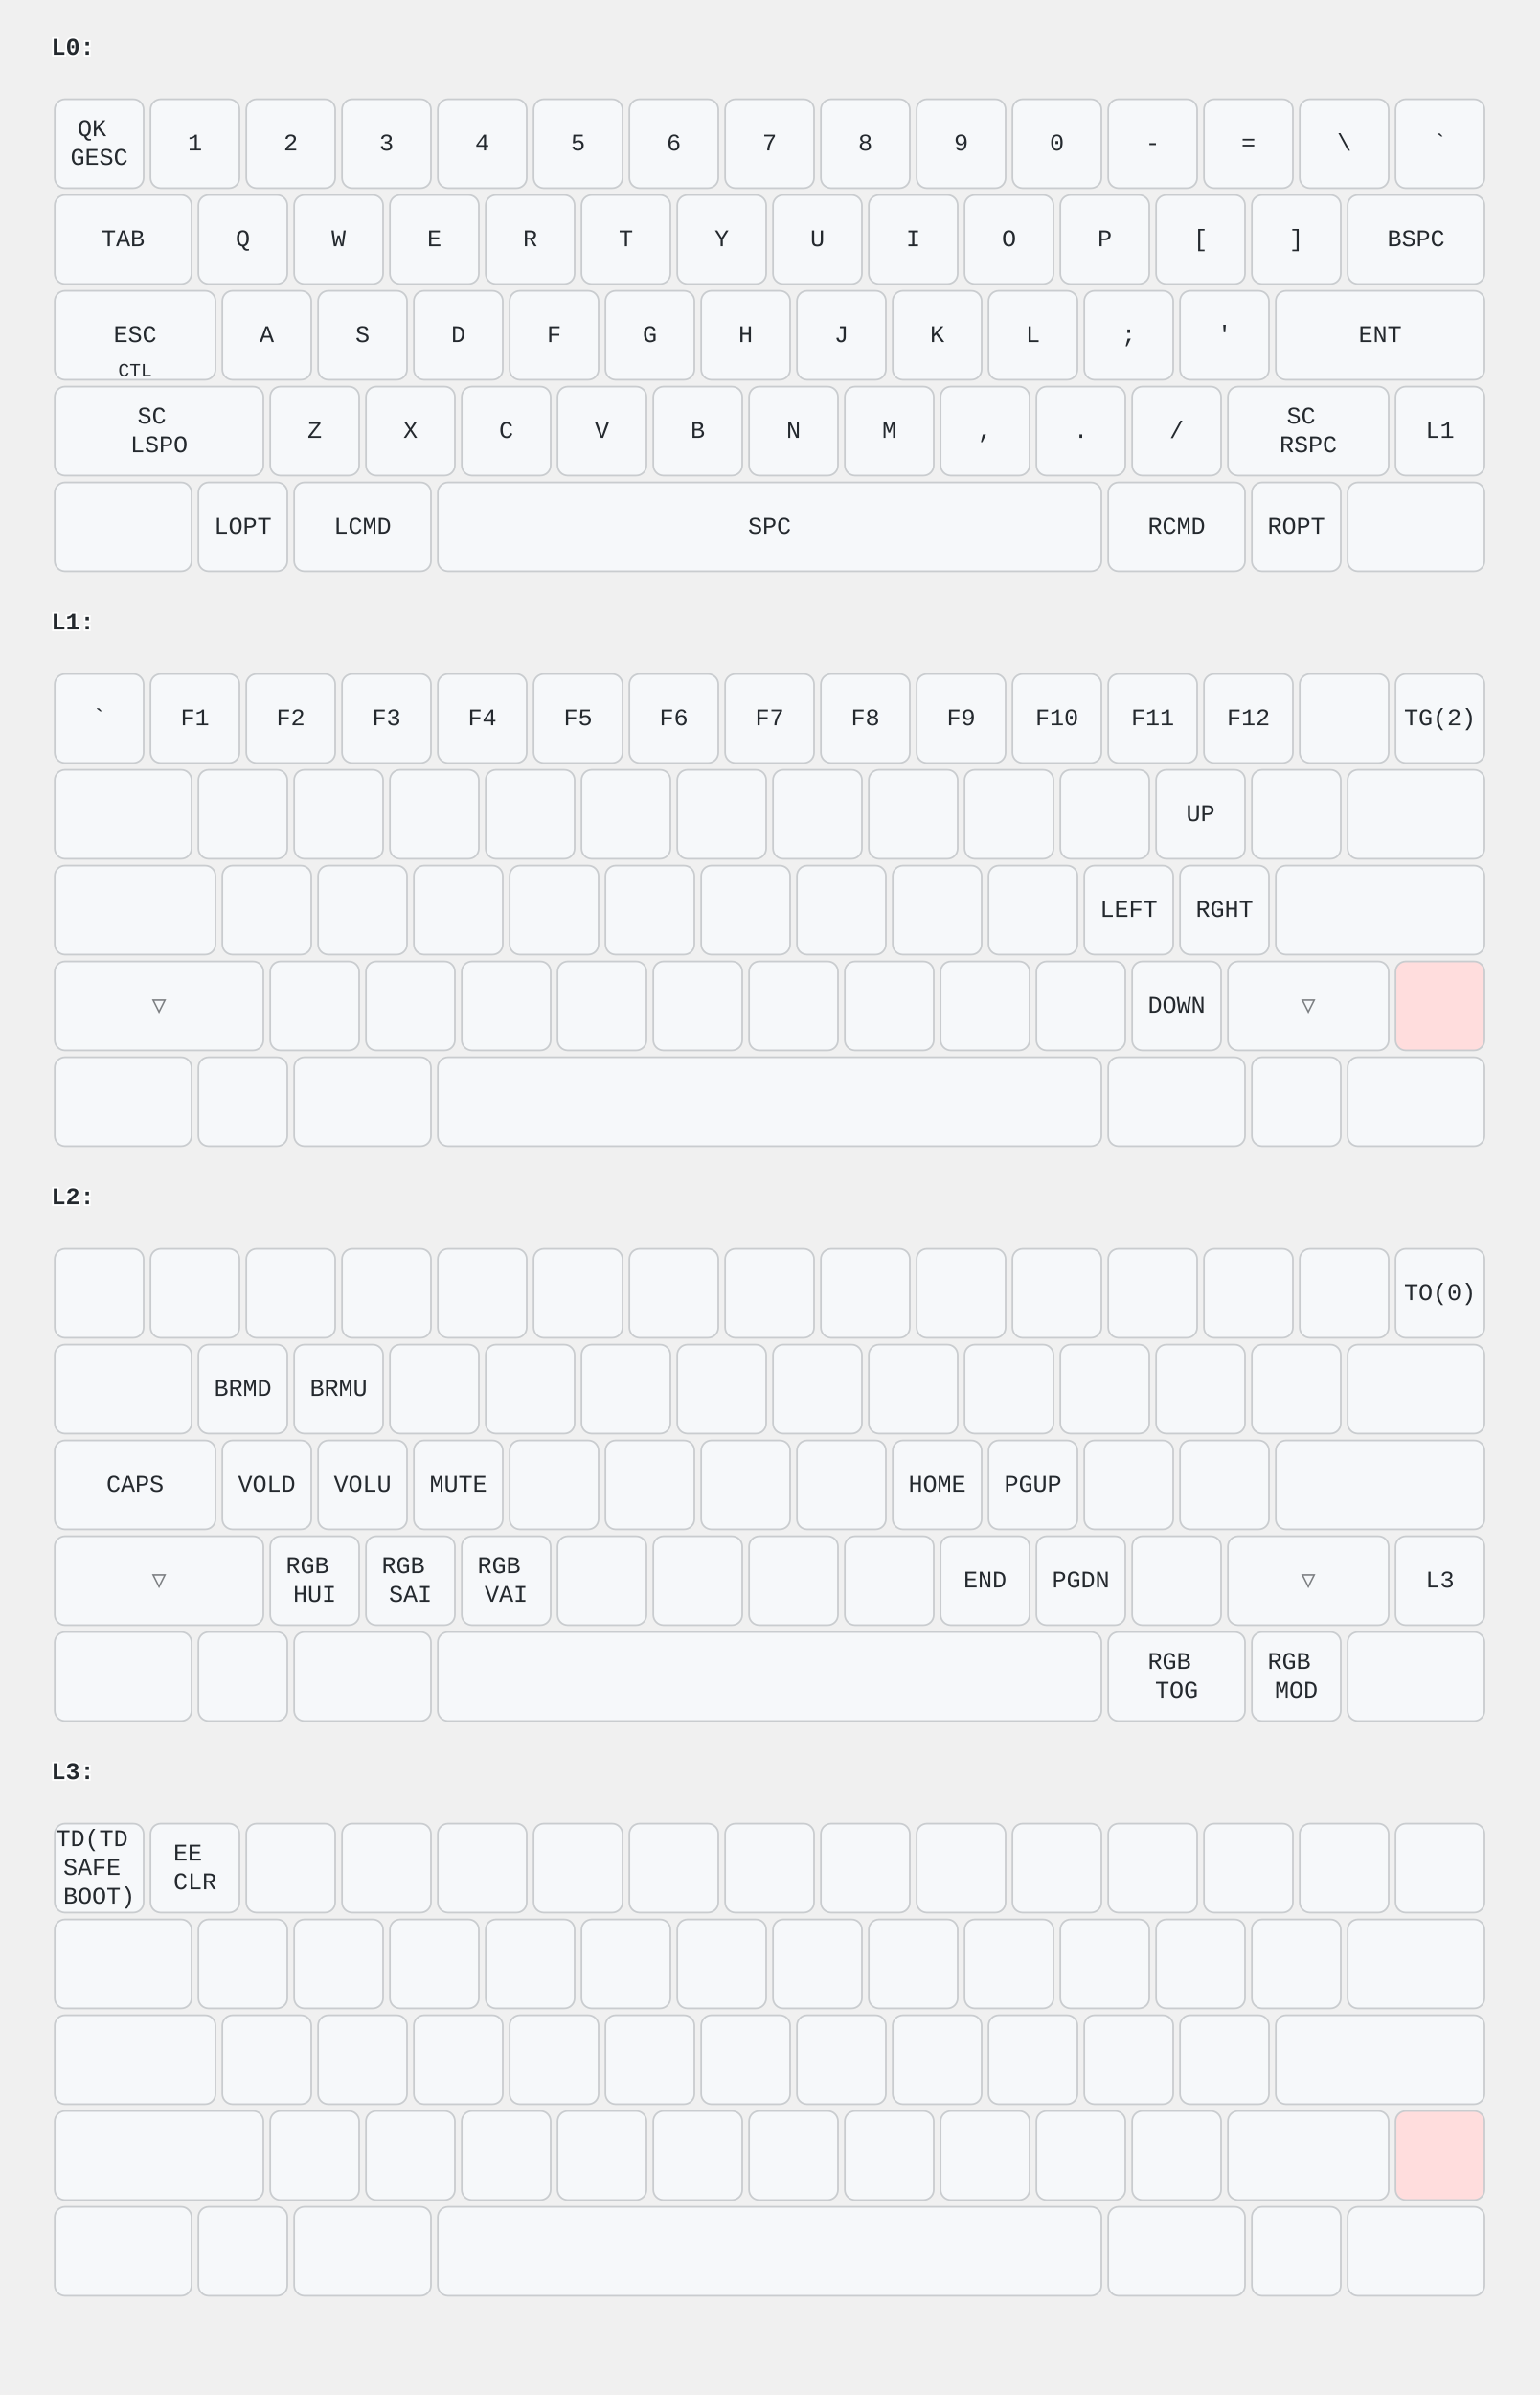
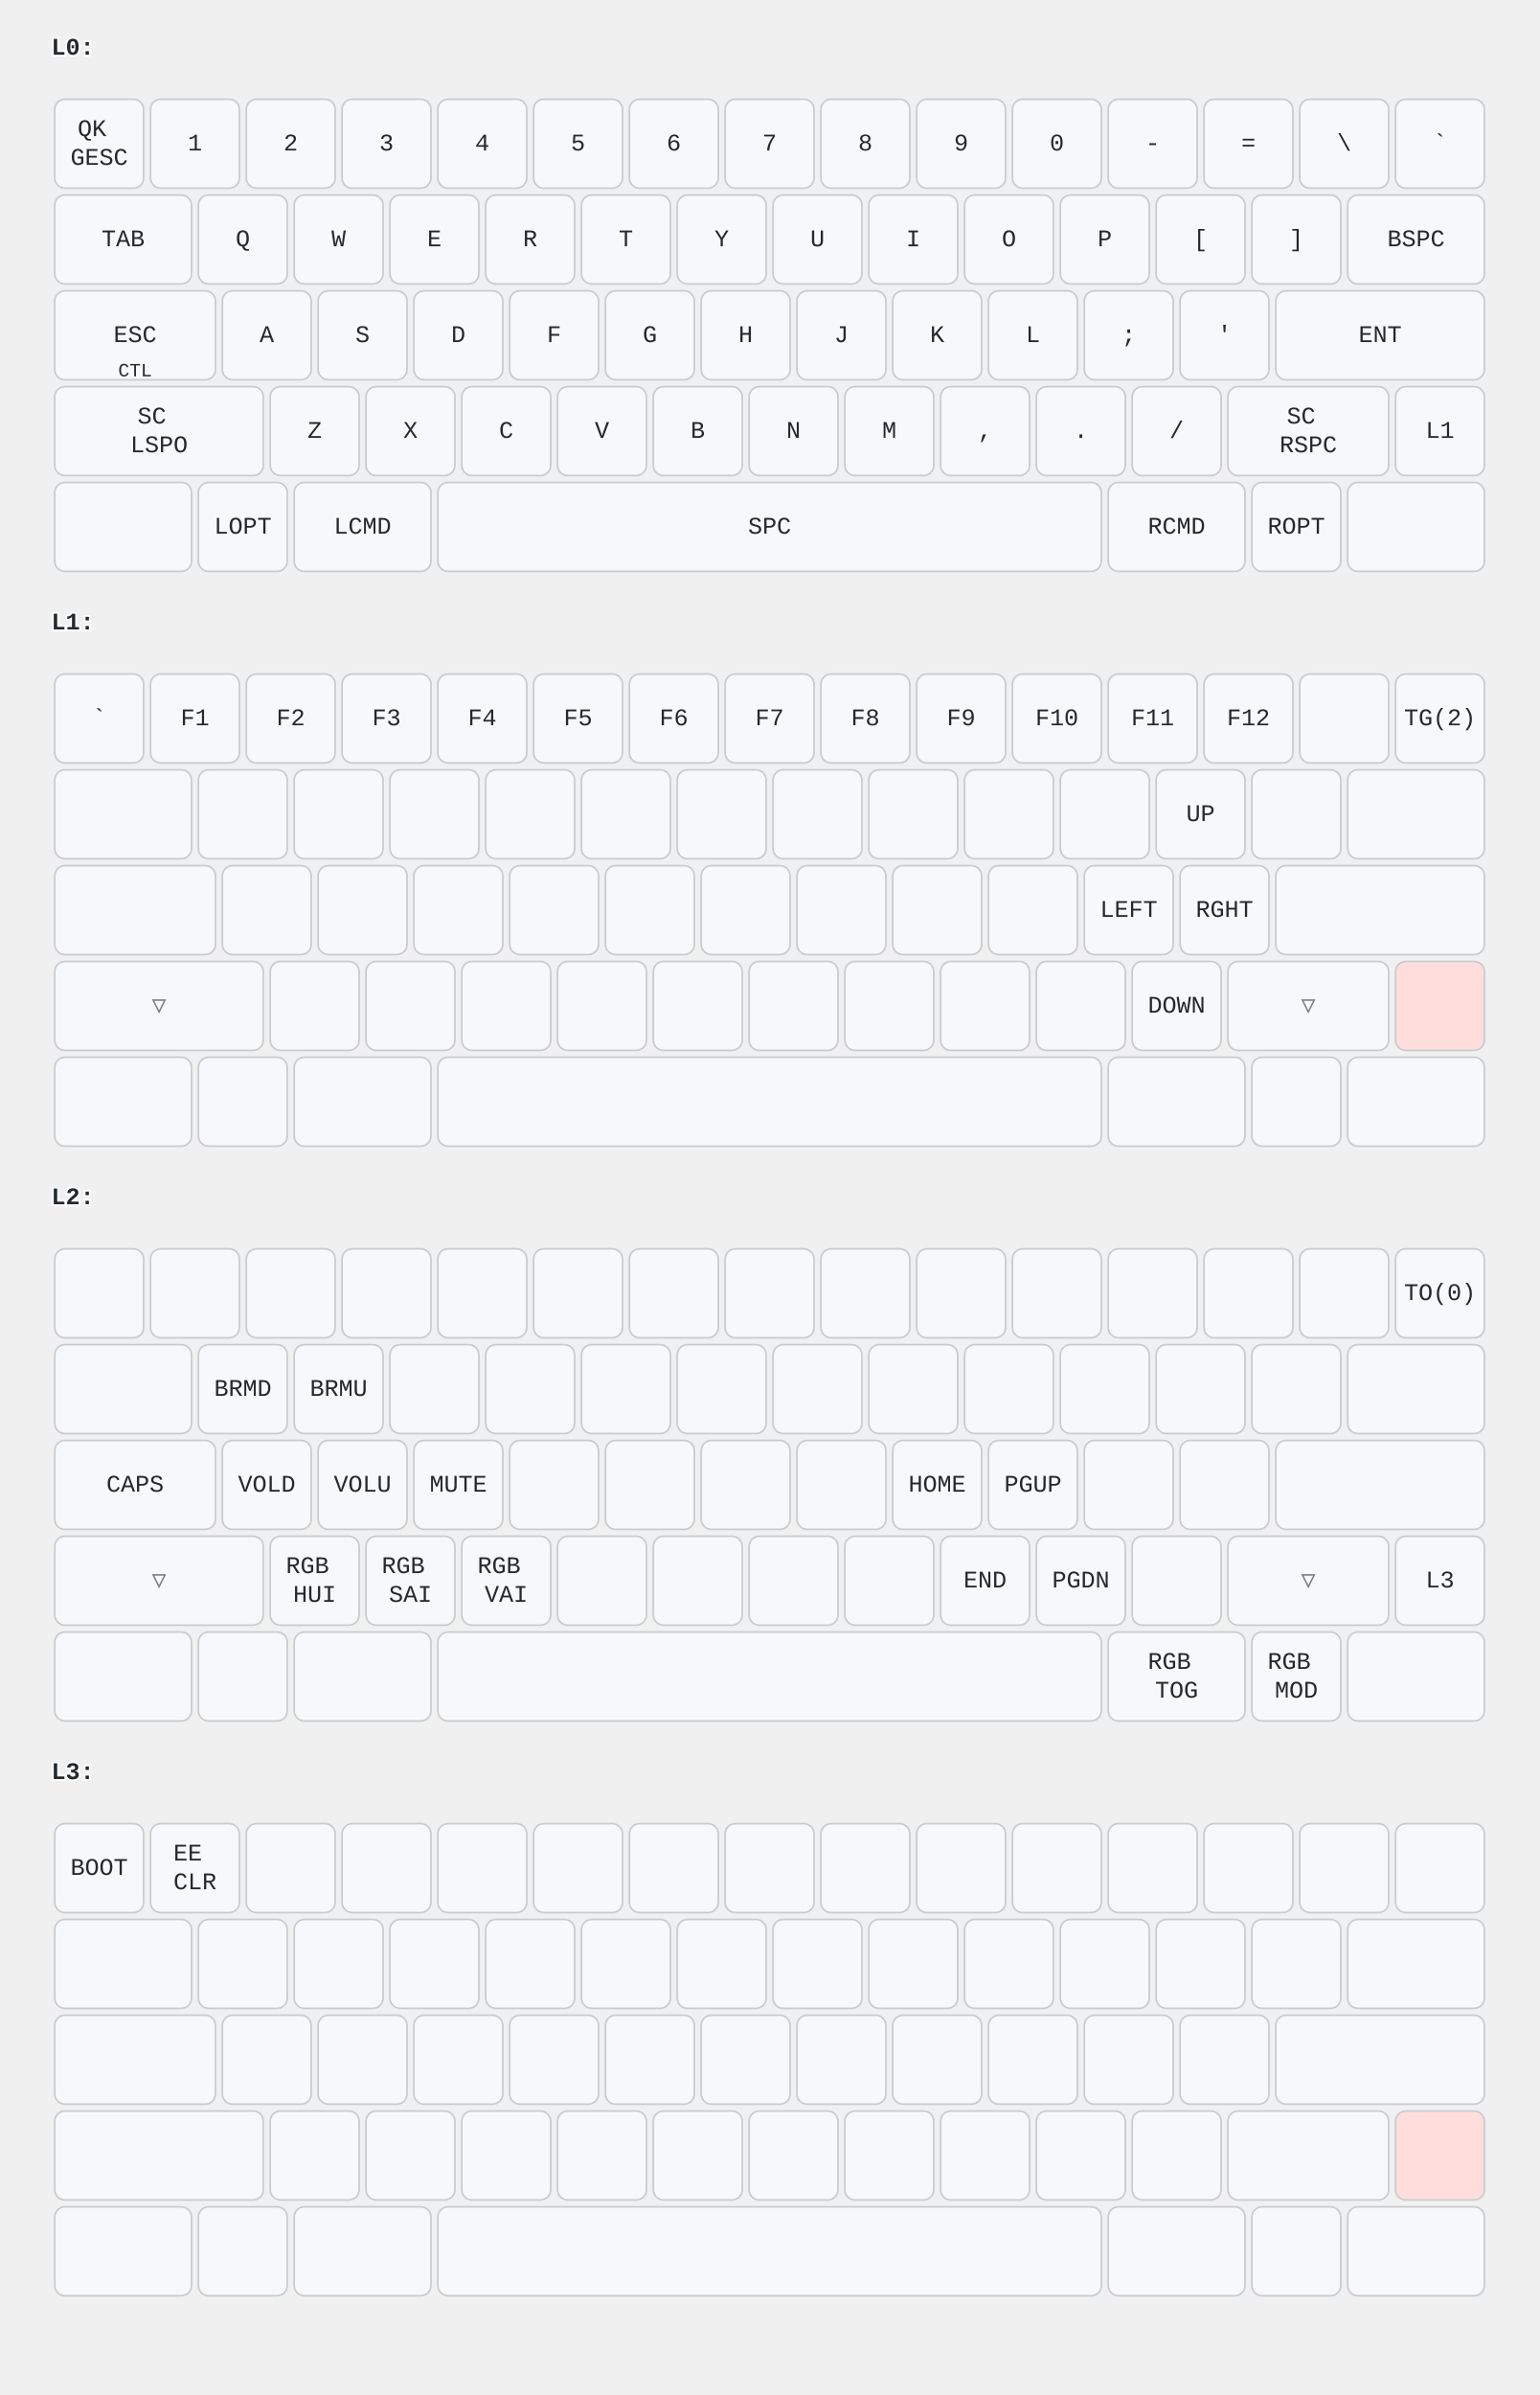
<svg xmlns="http://www.w3.org/2000/svg" width="900.0" height="1400.0" viewBox="0 0 900.0 1400.0" class="keymap">
  <style>/* inherit to force styles through use tags*/
svg path {
    fill: inherit;
}
/* font and background color specifications */
svg.keymap {
    font-family: SFMono-Regular,Consolas,Liberation Mono,Menlo,monospace;
    font-size: 14px;
    font-kerning: normal;
    text-rendering: optimizeLegibility;
    fill: #24292e;
}

/* default key styling */
rect.key {
    fill: #f6f8fa;
    stroke: #c9cccf;
    stroke-width: 1;
}

/* color accent for combo boxes */
rect.combo {
    fill: #cdf;
}

/* color accent for held keys */
rect.held, rect.combo.held {
    fill: #fdd;
}

/* color accent for ghost (optional) keys */
rect.ghost, rect.combo.ghost {
    stroke-dasharray: 4, 4;
    stroke-width: 2;
}

text {
    text-anchor: middle;
    dominant-baseline: middle;
}

/* styling for layer labels */
text.label {
    font-weight: bold;
    text-anchor: start;
    stroke: white;
    stroke-width: 2;
    paint-order: stroke;
}

/* styling for combo tap, and key hold/shifted label text */
text.combo, text.hold, text.shifted {
    font-size: 11px;
}

text.hold {
    text-anchor: middle;
    dominant-baseline: auto;
}

text.shifted {
    text-anchor: middle;
    dominant-baseline: hanging;
}

/* styling for hold/shifted label text in combo box */
text.combo.hold, text.combo.shifted {
    font-size: 8px;
}

/* lighter symbol for transparent keys */
text.trans {
    fill: #7b7e81;
}

/* styling for combo dendrons */
path.combo {
    stroke-width: 1;
    stroke: gray;
    fill: none;
}

/* Start Tabler Icons Cleanup */
/* cannot use height/width with glyphs */
.icon-tabler &gt; path {
    fill: inherit;
    stroke: inherit;
}
/* hide tabler's default box */
.icon-tabler &gt; path[stroke="none"][fill="none"] {
    visibility: collapse;
}
/* End Tabler Icons Cleanup */
</style>
  <g class="layer-L0">
    <text x="30.0" y="28.0" class="label">L0:</text>
    <rect rx="6.0" ry="6.0" x="32.0" y="58.0" width="52.0" height="52.0" class="key" />
    <text x="58.0" y="84.0" class="tap">
      <tspan x="58.0" dy="-0.6em">QK</tspan>
      <tspan x="58.0" dy="1.2em">GESC</tspan>
    </text>
    <rect rx="6.0" ry="6.0" x="88.0" y="58.0" width="52.0" height="52.0" class="key" />
    <text x="114.0" y="84.0" class="tap">1</text>
    <rect rx="6.0" ry="6.0" x="144.0" y="58.0" width="52.0" height="52.0" class="key" />
    <text x="170.0" y="84.0" class="tap">2</text>
    <rect rx="6.0" ry="6.0" x="200.0" y="58.0" width="52.0" height="52.0" class="key" />
    <text x="226.0" y="84.0" class="tap">3</text>
    <rect rx="6.0" ry="6.0" x="256.0" y="58.0" width="52.0" height="52.0" class="key" />
    <text x="282.0" y="84.0" class="tap">4</text>
    <rect rx="6.0" ry="6.0" x="312.0" y="58.0" width="52.0" height="52.0" class="key" />
    <text x="338.0" y="84.0" class="tap">5</text>
    <rect rx="6.0" ry="6.0" x="368.0" y="58.0" width="52.0" height="52.0" class="key" />
    <text x="394.0" y="84.0" class="tap">6</text>
    <rect rx="6.0" ry="6.0" x="424.0" y="58.0" width="52.0" height="52.0" class="key" />
    <text x="450.0" y="84.0" class="tap">7</text>
    <rect rx="6.0" ry="6.0" x="480.0" y="58.0" width="52.0" height="52.0" class="key" />
    <text x="506.0" y="84.0" class="tap">8</text>
    <rect rx="6.0" ry="6.0" x="536.0" y="58.0" width="52.0" height="52.0" class="key" />
    <text x="562.0" y="84.0" class="tap">9</text>
    <rect rx="6.0" ry="6.0" x="592.0" y="58.0" width="52.0" height="52.0" class="key" />
    <text x="618.0" y="84.0" class="tap">0</text>
    <rect rx="6.0" ry="6.0" x="648.0" y="58.0" width="52.0" height="52.0" class="key" />
    <text x="674.0" y="84.0" class="tap">-</text>
    <rect rx="6.0" ry="6.0" x="704.0" y="58.0" width="52.0" height="52.0" class="key" />
    <text x="730.0" y="84.0" class="tap">=</text>
    <rect rx="6.0" ry="6.0" x="760.0" y="58.0" width="52.0" height="52.0" class="key" />
    <text x="786.0" y="84.0" class="tap">\</text>
    <rect rx="6.0" ry="6.0" x="816.0" y="58.0" width="52.0" height="52.0" class="key" />
    <text x="842.0" y="84.0" class="tap">`</text>
    <rect rx="6.0" ry="6.0" x="32.0" y="114.0" width="80.0" height="52.0" class="key" />
    <text x="72.0" y="140.0" class="tap">TAB</text>
    <rect rx="6.0" ry="6.0" x="116.0" y="114.0" width="52.0" height="52.0" class="key" />
    <text x="142.0" y="140.0" class="tap">Q</text>
    <rect rx="6.0" ry="6.0" x="172.0" y="114.0" width="52.0" height="52.0" class="key" />
    <text x="198.0" y="140.0" class="tap">W</text>
    <rect rx="6.0" ry="6.0" x="228.0" y="114.0" width="52.0" height="52.0" class="key" />
    <text x="254.0" y="140.0" class="tap">E</text>
    <rect rx="6.0" ry="6.0" x="284.0" y="114.0" width="52.0" height="52.0" class="key" />
    <text x="310.0" y="140.0" class="tap">R</text>
    <rect rx="6.0" ry="6.0" x="340.0" y="114.0" width="52.0" height="52.0" class="key" />
    <text x="366.0" y="140.0" class="tap">T</text>
    <rect rx="6.0" ry="6.0" x="396.0" y="114.0" width="52.0" height="52.0" class="key" />
    <text x="422.0" y="140.0" class="tap">Y</text>
    <rect rx="6.0" ry="6.0" x="452.0" y="114.0" width="52.0" height="52.0" class="key" />
    <text x="478.0" y="140.0" class="tap">U</text>
    <rect rx="6.0" ry="6.0" x="508.0" y="114.0" width="52.0" height="52.0" class="key" />
    <text x="534.0" y="140.0" class="tap">I</text>
    <rect rx="6.0" ry="6.0" x="564.0" y="114.0" width="52.0" height="52.0" class="key" />
    <text x="590.0" y="140.0" class="tap">O</text>
    <rect rx="6.0" ry="6.0" x="620.0" y="114.0" width="52.0" height="52.0" class="key" />
    <text x="646.0" y="140.0" class="tap">P</text>
    <rect rx="6.0" ry="6.0" x="676.0" y="114.0" width="52.0" height="52.0" class="key" />
    <text x="702.0" y="140.0" class="tap">[</text>
    <rect rx="6.0" ry="6.0" x="732.0" y="114.0" width="52.0" height="52.0" class="key" />
    <text x="758.0" y="140.0" class="tap">]</text>
    <rect rx="6.0" ry="6.0" x="788.0" y="114.0" width="80.0" height="52.0" class="key" />
    <text x="828.0" y="140.0" class="tap">BSPC</text>
    <rect rx="6.0" ry="6.0" x="32.0" y="170.0" width="94.0" height="52.0" class="key" />
    <text x="79.0" y="196.0" class="tap">ESC</text>
    <text x="79.0" y="220.0" class="hold">CTL</text>
    <rect rx="6.0" ry="6.0" x="130.0" y="170.0" width="52.0" height="52.0" class="key" />
    <text x="156.0" y="196.0" class="tap">A</text>
    <rect rx="6.0" ry="6.0" x="186.0" y="170.0" width="52.0" height="52.0" class="key" />
    <text x="212.0" y="196.0" class="tap">S</text>
    <rect rx="6.0" ry="6.0" x="242.0" y="170.0" width="52.0" height="52.0" class="key" />
    <text x="268.0" y="196.0" class="tap">D</text>
    <rect rx="6.0" ry="6.0" x="298.0" y="170.0" width="52.0" height="52.0" class="key" />
    <text x="324.0" y="196.0" class="tap">F</text>
    <rect rx="6.0" ry="6.0" x="354.0" y="170.0" width="52.0" height="52.0" class="key" />
    <text x="380.0" y="196.0" class="tap">G</text>
    <rect rx="6.0" ry="6.0" x="410.0" y="170.0" width="52.0" height="52.0" class="key" />
    <text x="436.0" y="196.0" class="tap">H</text>
    <rect rx="6.0" ry="6.0" x="466.0" y="170.0" width="52.0" height="52.0" class="key" />
    <text x="492.0" y="196.0" class="tap">J</text>
    <rect rx="6.0" ry="6.0" x="522.0" y="170.0" width="52.0" height="52.0" class="key" />
    <text x="548.0" y="196.0" class="tap">K</text>
    <rect rx="6.0" ry="6.0" x="578.0" y="170.0" width="52.0" height="52.0" class="key" />
    <text x="604.0" y="196.0" class="tap">L</text>
    <rect rx="6.0" ry="6.0" x="634.0" y="170.0" width="52.0" height="52.0" class="key" />
    <text x="660.0" y="196.0" class="tap">;</text>
    <rect rx="6.0" ry="6.0" x="690.0" y="170.0" width="52.0" height="52.0" class="key" />
    <text x="716.0" y="196.0" class="tap">'</text>
    <rect rx="6.0" ry="6.0" x="746.0" y="170.0" width="122.0" height="52.0" class="key" />
    <text x="807.0" y="196.0" class="tap">ENT</text>
    <rect rx="6.0" ry="6.0" x="32.0" y="226.0" width="122.0" height="52.0" class="key" />
    <text x="93.0" y="252.0" class="tap">
      <tspan x="93.0" dy="-0.6em">SC</tspan>
      <tspan x="93.0" dy="1.2em">LSPO</tspan>
    </text>
    <rect rx="6.0" ry="6.0" x="158.0" y="226.0" width="52.0" height="52.0" class="key" />
    <text x="184.0" y="252.0" class="tap">Z</text>
    <rect rx="6.0" ry="6.0" x="214.0" y="226.0" width="52.0" height="52.0" class="key" />
    <text x="240.0" y="252.0" class="tap">X</text>
    <rect rx="6.0" ry="6.0" x="270.0" y="226.0" width="52.0" height="52.0" class="key" />
    <text x="296.0" y="252.0" class="tap">C</text>
    <rect rx="6.0" ry="6.0" x="326.0" y="226.0" width="52.0" height="52.0" class="key" />
    <text x="352.0" y="252.0" class="tap">V</text>
    <rect rx="6.0" ry="6.0" x="382.0" y="226.0" width="52.0" height="52.0" class="key" />
    <text x="408.0" y="252.0" class="tap">B</text>
    <rect rx="6.0" ry="6.0" x="438.0" y="226.0" width="52.0" height="52.0" class="key" />
    <text x="464.0" y="252.0" class="tap">N</text>
    <rect rx="6.0" ry="6.0" x="494.0" y="226.0" width="52.0" height="52.0" class="key" />
    <text x="520.0" y="252.0" class="tap">M</text>
    <rect rx="6.0" ry="6.0" x="550.0" y="226.0" width="52.0" height="52.0" class="key" />
    <text x="576.0" y="252.0" class="tap">,</text>
    <rect rx="6.0" ry="6.0" x="606.0" y="226.0" width="52.0" height="52.0" class="key" />
    <text x="632.0" y="252.0" class="tap">.</text>
    <rect rx="6.0" ry="6.0" x="662.0" y="226.0" width="52.0" height="52.0" class="key" />
    <text x="688.0" y="252.0" class="tap">/</text>
    <rect rx="6.0" ry="6.0" x="718.0" y="226.0" width="94.0" height="52.0" class="key" />
    <text x="765.0" y="252.0" class="tap">
      <tspan x="765.0" dy="-0.6em">SC</tspan>
      <tspan x="765.0" dy="1.2em">RSPC</tspan>
    </text>
    <rect rx="6.0" ry="6.0" x="816.0" y="226.0" width="52.0" height="52.0" class="key" />
    <text x="842.0" y="252.0" class="tap">L1</text>
    <rect rx="6.0" ry="6.0" x="32.0" y="282.0" width="80.0" height="52.0" class="key" />
    <rect rx="6.0" ry="6.0" x="116.0" y="282.0" width="52.0" height="52.0" class="key" />
    <text x="142.0" y="308.0" class="tap">LOPT</text>
    <rect rx="6.0" ry="6.0" x="172.0" y="282.0" width="80.0" height="52.0" class="key" />
    <text x="212.0" y="308.0" class="tap">LCMD</text>
    <rect rx="6.0" ry="6.0" x="256.0" y="282.0" width="388.0" height="52.0" class="key" />
    <text x="450.0" y="308.0" class="tap">SPC</text>
    <rect rx="6.0" ry="6.0" x="648.0" y="282.0" width="80.0" height="52.0" class="key" />
    <text x="688.0" y="308.0" class="tap">RCMD</text>
    <rect rx="6.0" ry="6.0" x="732.0" y="282.0" width="52.0" height="52.0" class="key" />
    <text x="758.0" y="308.0" class="tap">ROPT</text>
    <rect rx="6.0" ry="6.0" x="788.0" y="282.0" width="80.0" height="52.0" class="key" />
  </g>
  <g class="layer-L1">
    <text x="30.0" y="364.0" class="label">L1:</text>
    <rect rx="6.0" ry="6.0" x="32.0" y="394.0" width="52.0" height="52.0" class="key" />
    <text x="58.0" y="420.0" class="tap">`</text>
    <rect rx="6.0" ry="6.0" x="88.0" y="394.0" width="52.0" height="52.0" class="key" />
    <text x="114.0" y="420.0" class="tap">F1</text>
    <rect rx="6.0" ry="6.0" x="144.0" y="394.0" width="52.0" height="52.0" class="key" />
    <text x="170.0" y="420.0" class="tap">F2</text>
    <rect rx="6.0" ry="6.0" x="200.0" y="394.0" width="52.0" height="52.0" class="key" />
    <text x="226.0" y="420.0" class="tap">F3</text>
    <rect rx="6.0" ry="6.0" x="256.0" y="394.0" width="52.0" height="52.0" class="key" />
    <text x="282.0" y="420.0" class="tap">F4</text>
    <rect rx="6.0" ry="6.0" x="312.0" y="394.0" width="52.0" height="52.0" class="key" />
    <text x="338.0" y="420.0" class="tap">F5</text>
    <rect rx="6.0" ry="6.0" x="368.0" y="394.0" width="52.0" height="52.0" class="key" />
    <text x="394.0" y="420.0" class="tap">F6</text>
    <rect rx="6.0" ry="6.0" x="424.0" y="394.0" width="52.0" height="52.0" class="key" />
    <text x="450.0" y="420.0" class="tap">F7</text>
    <rect rx="6.0" ry="6.0" x="480.0" y="394.0" width="52.0" height="52.0" class="key" />
    <text x="506.0" y="420.0" class="tap">F8</text>
    <rect rx="6.0" ry="6.0" x="536.0" y="394.0" width="52.0" height="52.0" class="key" />
    <text x="562.0" y="420.0" class="tap">F9</text>
    <rect rx="6.0" ry="6.0" x="592.0" y="394.0" width="52.0" height="52.0" class="key" />
    <text x="618.0" y="420.0" class="tap">F10</text>
    <rect rx="6.0" ry="6.0" x="648.0" y="394.0" width="52.0" height="52.0" class="key" />
    <text x="674.0" y="420.0" class="tap">F11</text>
    <rect rx="6.0" ry="6.0" x="704.0" y="394.0" width="52.0" height="52.0" class="key" />
    <text x="730.0" y="420.0" class="tap">F12</text>
    <rect rx="6.0" ry="6.0" x="760.0" y="394.0" width="52.0" height="52.0" class="key" />
    <rect rx="6.0" ry="6.0" x="816.0" y="394.0" width="52.0" height="52.0" class="key" />
    <text x="842.0" y="420.0" class="tap">TG(2)</text>
    <rect rx="6.0" ry="6.0" x="32.0" y="450.0" width="80.0" height="52.0" class="key" />
    <rect rx="6.0" ry="6.0" x="116.0" y="450.0" width="52.0" height="52.0" class="key" />
    <rect rx="6.0" ry="6.0" x="172.0" y="450.0" width="52.0" height="52.0" class="key" />
    <rect rx="6.0" ry="6.0" x="228.0" y="450.0" width="52.0" height="52.0" class="key" />
    <rect rx="6.0" ry="6.0" x="284.0" y="450.0" width="52.0" height="52.0" class="key" />
    <rect rx="6.0" ry="6.0" x="340.0" y="450.0" width="52.0" height="52.0" class="key" />
    <rect rx="6.0" ry="6.0" x="396.0" y="450.0" width="52.0" height="52.0" class="key" />
    <rect rx="6.0" ry="6.0" x="452.0" y="450.0" width="52.0" height="52.0" class="key" />
    <rect rx="6.0" ry="6.0" x="508.0" y="450.0" width="52.0" height="52.0" class="key" />
    <rect rx="6.0" ry="6.0" x="564.0" y="450.0" width="52.0" height="52.0" class="key" />
    <rect rx="6.0" ry="6.0" x="620.0" y="450.0" width="52.0" height="52.0" class="key" />
    <rect rx="6.0" ry="6.0" x="676.0" y="450.0" width="52.0" height="52.0" class="key" />
    <text x="702.0" y="476.0" class="tap">UP</text>
    <rect rx="6.0" ry="6.0" x="732.0" y="450.0" width="52.0" height="52.0" class="key" />
    <rect rx="6.0" ry="6.0" x="788.0" y="450.0" width="80.0" height="52.0" class="key" />
    <rect rx="6.0" ry="6.0" x="32.0" y="506.0" width="94.0" height="52.0" class="key" />
    <rect rx="6.0" ry="6.0" x="130.0" y="506.0" width="52.0" height="52.0" class="key" />
    <rect rx="6.0" ry="6.0" x="186.0" y="506.0" width="52.0" height="52.0" class="key" />
    <rect rx="6.0" ry="6.0" x="242.0" y="506.0" width="52.0" height="52.0" class="key" />
    <rect rx="6.0" ry="6.0" x="298.0" y="506.0" width="52.0" height="52.0" class="key" />
    <rect rx="6.0" ry="6.0" x="354.0" y="506.0" width="52.0" height="52.0" class="key" />
    <rect rx="6.0" ry="6.0" x="410.0" y="506.0" width="52.0" height="52.0" class="key" />
    <rect rx="6.0" ry="6.0" x="466.0" y="506.0" width="52.0" height="52.0" class="key" />
    <rect rx="6.0" ry="6.0" x="522.0" y="506.0" width="52.0" height="52.0" class="key" />
    <rect rx="6.0" ry="6.0" x="578.0" y="506.0" width="52.0" height="52.0" class="key" />
    <rect rx="6.0" ry="6.0" x="634.0" y="506.0" width="52.0" height="52.0" class="key" />
    <text x="660.0" y="532.0" class="tap">LEFT</text>
    <rect rx="6.0" ry="6.0" x="690.0" y="506.0" width="52.0" height="52.0" class="key" />
    <text x="716.0" y="532.0" class="tap">RGHT</text>
    <rect rx="6.0" ry="6.0" x="746.0" y="506.0" width="122.0" height="52.0" class="key" />
    <rect rx="6.0" ry="6.0" x="32.0" y="562.0" width="122.0" height="52.0" class="trans key" />
    <text x="93.0" y="588.0" class="trans tap">▽</text>
    <rect rx="6.0" ry="6.0" x="158.0" y="562.0" width="52.0" height="52.0" class="key" />
    <rect rx="6.0" ry="6.0" x="214.0" y="562.0" width="52.0" height="52.0" class="key" />
    <rect rx="6.0" ry="6.0" x="270.0" y="562.0" width="52.0" height="52.0" class="key" />
    <rect rx="6.0" ry="6.0" x="326.0" y="562.0" width="52.0" height="52.0" class="key" />
    <rect rx="6.0" ry="6.0" x="382.0" y="562.0" width="52.0" height="52.0" class="key" />
    <rect rx="6.0" ry="6.0" x="438.0" y="562.0" width="52.0" height="52.0" class="key" />
    <rect rx="6.0" ry="6.0" x="494.0" y="562.0" width="52.0" height="52.0" class="key" />
    <rect rx="6.0" ry="6.0" x="550.0" y="562.0" width="52.0" height="52.0" class="key" />
    <rect rx="6.0" ry="6.0" x="606.0" y="562.0" width="52.0" height="52.0" class="key" />
    <rect rx="6.0" ry="6.0" x="662.0" y="562.0" width="52.0" height="52.0" class="key" />
    <text x="688.0" y="588.0" class="tap">DOWN</text>
    <rect rx="6.0" ry="6.0" x="718.0" y="562.0" width="94.0" height="52.0" class="trans key" />
    <text x="765.0" y="588.0" class="trans tap">▽</text>
    <rect rx="6.0" ry="6.0" x="816.0" y="562.0" width="52.0" height="52.0" class="held key" />
    <rect rx="6.0" ry="6.0" x="32.0" y="618.0" width="80.0" height="52.0" class="key" />
    <rect rx="6.0" ry="6.0" x="116.0" y="618.0" width="52.0" height="52.0" class="key" />
    <rect rx="6.0" ry="6.0" x="172.0" y="618.0" width="80.0" height="52.0" class="key" />
    <rect rx="6.0" ry="6.0" x="256.0" y="618.0" width="388.0" height="52.0" class="key" />
    <rect rx="6.0" ry="6.0" x="648.0" y="618.0" width="80.0" height="52.0" class="key" />
    <rect rx="6.0" ry="6.0" x="732.0" y="618.0" width="52.0" height="52.0" class="key" />
    <rect rx="6.0" ry="6.0" x="788.0" y="618.0" width="80.0" height="52.0" class="key" />
  </g>
  <g class="layer-L2">
    <text x="30.0" y="700.0" class="label">L2:</text>
    <rect rx="6.0" ry="6.0" x="32.0" y="730.0" width="52.0" height="52.0" class="key" />
    <rect rx="6.0" ry="6.0" x="88.0" y="730.0" width="52.0" height="52.0" class="key" />
    <rect rx="6.0" ry="6.0" x="144.0" y="730.0" width="52.0" height="52.0" class="key" />
    <rect rx="6.0" ry="6.0" x="200.0" y="730.0" width="52.0" height="52.0" class="key" />
    <rect rx="6.0" ry="6.0" x="256.0" y="730.0" width="52.0" height="52.0" class="key" />
    <rect rx="6.0" ry="6.0" x="312.0" y="730.0" width="52.0" height="52.0" class="key" />
    <rect rx="6.0" ry="6.0" x="368.0" y="730.0" width="52.0" height="52.0" class="key" />
    <rect rx="6.0" ry="6.0" x="424.0" y="730.0" width="52.0" height="52.0" class="key" />
    <rect rx="6.0" ry="6.0" x="480.0" y="730.0" width="52.0" height="52.0" class="key" />
    <rect rx="6.0" ry="6.0" x="536.0" y="730.0" width="52.0" height="52.0" class="key" />
    <rect rx="6.0" ry="6.0" x="592.0" y="730.0" width="52.0" height="52.0" class="key" />
    <rect rx="6.0" ry="6.0" x="648.0" y="730.0" width="52.0" height="52.0" class="key" />
    <rect rx="6.0" ry="6.0" x="704.0" y="730.0" width="52.0" height="52.0" class="key" />
    <rect rx="6.0" ry="6.0" x="760.0" y="730.0" width="52.0" height="52.0" class="key" />
    <rect rx="6.0" ry="6.0" x="816.0" y="730.0" width="52.0" height="52.0" class="key" />
    <text x="842.0" y="756.0" class="tap">TO(0)</text>
    <rect rx="6.0" ry="6.0" x="32.0" y="786.0" width="80.0" height="52.0" class="key" />
    <rect rx="6.0" ry="6.0" x="116.0" y="786.0" width="52.0" height="52.0" class="key" />
    <text x="142.0" y="812.0" class="tap">BRMD</text>
    <rect rx="6.0" ry="6.0" x="172.0" y="786.0" width="52.0" height="52.0" class="key" />
    <text x="198.0" y="812.0" class="tap">BRMU</text>
    <rect rx="6.0" ry="6.0" x="228.0" y="786.0" width="52.0" height="52.0" class="key" />
    <rect rx="6.0" ry="6.0" x="284.0" y="786.0" width="52.0" height="52.0" class="key" />
    <rect rx="6.0" ry="6.0" x="340.0" y="786.0" width="52.0" height="52.0" class="key" />
    <rect rx="6.0" ry="6.0" x="396.0" y="786.0" width="52.0" height="52.0" class="key" />
    <rect rx="6.0" ry="6.0" x="452.0" y="786.0" width="52.0" height="52.0" class="key" />
    <rect rx="6.0" ry="6.0" x="508.0" y="786.0" width="52.0" height="52.0" class="key" />
    <rect rx="6.0" ry="6.0" x="564.0" y="786.0" width="52.0" height="52.0" class="key" />
    <rect rx="6.0" ry="6.0" x="620.0" y="786.0" width="52.0" height="52.0" class="key" />
    <rect rx="6.0" ry="6.0" x="676.0" y="786.0" width="52.0" height="52.0" class="key" />
    <rect rx="6.0" ry="6.0" x="732.0" y="786.0" width="52.0" height="52.0" class="key" />
    <rect rx="6.0" ry="6.0" x="788.0" y="786.0" width="80.0" height="52.0" class="key" />
    <rect rx="6.0" ry="6.0" x="32.0" y="842.0" width="94.0" height="52.0" class="key" />
    <text x="79.0" y="868.0" class="tap">CAPS</text>
    <rect rx="6.0" ry="6.0" x="130.0" y="842.0" width="52.0" height="52.0" class="key" />
    <text x="156.0" y="868.0" class="tap">VOLD</text>
    <rect rx="6.0" ry="6.0" x="186.0" y="842.0" width="52.0" height="52.0" class="key" />
    <text x="212.0" y="868.0" class="tap">VOLU</text>
    <rect rx="6.0" ry="6.0" x="242.0" y="842.0" width="52.0" height="52.0" class="key" />
    <text x="268.0" y="868.0" class="tap">MUTE</text>
    <rect rx="6.0" ry="6.0" x="298.0" y="842.0" width="52.0" height="52.0" class="key" />
    <rect rx="6.0" ry="6.0" x="354.0" y="842.0" width="52.0" height="52.0" class="key" />
    <rect rx="6.0" ry="6.0" x="410.0" y="842.0" width="52.0" height="52.0" class="key" />
    <rect rx="6.0" ry="6.0" x="466.0" y="842.0" width="52.0" height="52.0" class="key" />
    <rect rx="6.0" ry="6.0" x="522.0" y="842.0" width="52.0" height="52.0" class="key" />
    <text x="548.0" y="868.0" class="tap">HOME</text>
    <rect rx="6.0" ry="6.0" x="578.0" y="842.0" width="52.0" height="52.0" class="key" />
    <text x="604.0" y="868.0" class="tap">PGUP</text>
    <rect rx="6.0" ry="6.0" x="634.0" y="842.0" width="52.0" height="52.0" class="key" />
    <rect rx="6.0" ry="6.0" x="690.0" y="842.0" width="52.0" height="52.0" class="key" />
    <rect rx="6.0" ry="6.0" x="746.0" y="842.0" width="122.0" height="52.0" class="key" />
    <rect rx="6.0" ry="6.0" x="32.0" y="898.0" width="122.0" height="52.0" class="trans key" />
    <text x="93.0" y="924.0" class="trans tap">▽</text>
    <rect rx="6.0" ry="6.0" x="158.0" y="898.0" width="52.0" height="52.0" class="key" />
    <text x="184.0" y="924.0" class="tap">
      <tspan x="184.0" dy="-0.6em">RGB</tspan>
      <tspan x="184.0" dy="1.2em">HUI</tspan>
    </text>
    <rect rx="6.0" ry="6.0" x="214.0" y="898.0" width="52.0" height="52.0" class="key" />
    <text x="240.0" y="924.0" class="tap">
      <tspan x="240.0" dy="-0.6em">RGB</tspan>
      <tspan x="240.0" dy="1.2em">SAI</tspan>
    </text>
    <rect rx="6.0" ry="6.0" x="270.0" y="898.0" width="52.0" height="52.0" class="key" />
    <text x="296.0" y="924.0" class="tap">
      <tspan x="296.0" dy="-0.6em">RGB</tspan>
      <tspan x="296.0" dy="1.2em">VAI</tspan>
    </text>
    <rect rx="6.0" ry="6.0" x="326.0" y="898.0" width="52.0" height="52.0" class="key" />
    <rect rx="6.0" ry="6.0" x="382.0" y="898.0" width="52.0" height="52.0" class="key" />
    <rect rx="6.0" ry="6.0" x="438.0" y="898.0" width="52.0" height="52.0" class="key" />
    <rect rx="6.0" ry="6.0" x="494.0" y="898.0" width="52.0" height="52.0" class="key" />
    <rect rx="6.0" ry="6.0" x="550.0" y="898.0" width="52.0" height="52.0" class="key" />
    <text x="576.0" y="924.0" class="tap">END</text>
    <rect rx="6.0" ry="6.0" x="606.0" y="898.0" width="52.0" height="52.0" class="key" />
    <text x="632.0" y="924.0" class="tap">PGDN</text>
    <rect rx="6.0" ry="6.0" x="662.0" y="898.0" width="52.0" height="52.0" class="key" />
    <rect rx="6.0" ry="6.0" x="718.0" y="898.0" width="94.0" height="52.0" class="trans key" />
    <text x="765.0" y="924.0" class="trans tap">▽</text>
    <rect rx="6.0" ry="6.0" x="816.0" y="898.0" width="52.0" height="52.0" class="key" />
    <text x="842.0" y="924.0" class="tap">L3</text>
    <rect rx="6.0" ry="6.0" x="32.0" y="954.0" width="80.0" height="52.0" class="key" />
    <rect rx="6.0" ry="6.0" x="116.0" y="954.0" width="52.0" height="52.0" class="key" />
    <rect rx="6.0" ry="6.0" x="172.0" y="954.0" width="80.0" height="52.0" class="key" />
    <rect rx="6.0" ry="6.0" x="256.0" y="954.0" width="388.0" height="52.0" class="key" />
    <rect rx="6.0" ry="6.0" x="648.0" y="954.0" width="80.0" height="52.0" class="key" />
    <text x="688.0" y="980.0" class="tap">
      <tspan x="688.0" dy="-0.6em">RGB</tspan>
      <tspan x="688.0" dy="1.2em">TOG</tspan>
    </text>
    <rect rx="6.0" ry="6.0" x="732.0" y="954.0" width="52.0" height="52.0" class="key" />
    <text x="758.0" y="980.0" class="tap">
      <tspan x="758.0" dy="-0.6em">RGB</tspan>
      <tspan x="758.0" dy="1.2em">MOD</tspan>
    </text>
    <rect rx="6.0" ry="6.0" x="788.0" y="954.0" width="80.0" height="52.0" class="key" />
  </g>
  <g class="layer-L3">
    <text x="30.0" y="1036.0" class="label">L3:</text>
    <rect rx="6.0" ry="6.0" x="32.0" y="1066.0" width="52.0" height="52.0" class="key" />
-     <text x="58.0" y="1092.0" class="tap">
-       <tspan x="58.0" dy="-1.2em">TD(TD</tspan>
-       <tspan x="58.0" dy="1.2em">SAFE</tspan>
-       <tspan x="58.0" dy="1.2em">BOOT)</tspan>
-     </text>
+     <text x="58.0" y="1092.0" class="tap">BOOT</text>
    <rect rx="6.0" ry="6.0" x="88.0" y="1066.0" width="52.0" height="52.0" class="key" />
    <text x="114.0" y="1092.0" class="tap">
      <tspan x="114.0" dy="-0.6em">EE</tspan>
      <tspan x="114.0" dy="1.2em">CLR</tspan>
    </text>
    <rect rx="6.0" ry="6.0" x="144.0" y="1066.0" width="52.0" height="52.0" class="key" />
    <rect rx="6.0" ry="6.0" x="200.0" y="1066.0" width="52.0" height="52.0" class="key" />
    <rect rx="6.0" ry="6.0" x="256.0" y="1066.0" width="52.0" height="52.0" class="key" />
    <rect rx="6.0" ry="6.0" x="312.0" y="1066.0" width="52.0" height="52.0" class="key" />
    <rect rx="6.0" ry="6.0" x="368.0" y="1066.0" width="52.0" height="52.0" class="key" />
    <rect rx="6.0" ry="6.0" x="424.0" y="1066.0" width="52.0" height="52.0" class="key" />
    <rect rx="6.0" ry="6.0" x="480.0" y="1066.0" width="52.0" height="52.0" class="key" />
    <rect rx="6.0" ry="6.0" x="536.0" y="1066.0" width="52.0" height="52.0" class="key" />
    <rect rx="6.0" ry="6.0" x="592.0" y="1066.0" width="52.0" height="52.0" class="key" />
    <rect rx="6.0" ry="6.0" x="648.0" y="1066.0" width="52.0" height="52.0" class="key" />
    <rect rx="6.0" ry="6.0" x="704.0" y="1066.0" width="52.0" height="52.0" class="key" />
    <rect rx="6.0" ry="6.0" x="760.0" y="1066.0" width="52.0" height="52.0" class="key" />
    <rect rx="6.0" ry="6.0" x="816.0" y="1066.0" width="52.0" height="52.0" class="key" />
    <rect rx="6.0" ry="6.0" x="32.0" y="1122.0" width="80.0" height="52.0" class="key" />
    <rect rx="6.0" ry="6.0" x="116.0" y="1122.0" width="52.0" height="52.0" class="key" />
    <rect rx="6.0" ry="6.0" x="172.0" y="1122.0" width="52.0" height="52.0" class="key" />
    <rect rx="6.0" ry="6.0" x="228.0" y="1122.0" width="52.0" height="52.0" class="key" />
    <rect rx="6.0" ry="6.0" x="284.0" y="1122.0" width="52.0" height="52.0" class="key" />
    <rect rx="6.0" ry="6.0" x="340.0" y="1122.0" width="52.0" height="52.0" class="key" />
    <rect rx="6.0" ry="6.0" x="396.0" y="1122.0" width="52.0" height="52.0" class="key" />
    <rect rx="6.0" ry="6.0" x="452.0" y="1122.0" width="52.0" height="52.0" class="key" />
    <rect rx="6.0" ry="6.0" x="508.0" y="1122.0" width="52.0" height="52.0" class="key" />
    <rect rx="6.0" ry="6.0" x="564.0" y="1122.0" width="52.0" height="52.0" class="key" />
    <rect rx="6.0" ry="6.0" x="620.0" y="1122.0" width="52.0" height="52.0" class="key" />
    <rect rx="6.0" ry="6.0" x="676.0" y="1122.0" width="52.0" height="52.0" class="key" />
    <rect rx="6.0" ry="6.0" x="732.0" y="1122.0" width="52.0" height="52.0" class="key" />
    <rect rx="6.0" ry="6.0" x="788.0" y="1122.0" width="80.0" height="52.0" class="key" />
    <rect rx="6.0" ry="6.0" x="32.0" y="1178.0" width="94.0" height="52.0" class="key" />
    <rect rx="6.0" ry="6.0" x="130.0" y="1178.0" width="52.0" height="52.0" class="key" />
    <rect rx="6.0" ry="6.0" x="186.0" y="1178.0" width="52.0" height="52.0" class="key" />
    <rect rx="6.0" ry="6.0" x="242.0" y="1178.0" width="52.0" height="52.0" class="key" />
    <rect rx="6.0" ry="6.0" x="298.0" y="1178.0" width="52.0" height="52.0" class="key" />
    <rect rx="6.0" ry="6.0" x="354.0" y="1178.0" width="52.0" height="52.0" class="key" />
    <rect rx="6.0" ry="6.0" x="410.0" y="1178.0" width="52.0" height="52.0" class="key" />
    <rect rx="6.0" ry="6.0" x="466.0" y="1178.0" width="52.0" height="52.0" class="key" />
    <rect rx="6.0" ry="6.0" x="522.0" y="1178.0" width="52.0" height="52.0" class="key" />
    <rect rx="6.0" ry="6.0" x="578.0" y="1178.0" width="52.0" height="52.0" class="key" />
    <rect rx="6.0" ry="6.0" x="634.0" y="1178.0" width="52.0" height="52.0" class="key" />
    <rect rx="6.0" ry="6.0" x="690.0" y="1178.0" width="52.0" height="52.0" class="key" />
    <rect rx="6.0" ry="6.0" x="746.0" y="1178.0" width="122.0" height="52.0" class="key" />
    <rect rx="6.0" ry="6.0" x="32.0" y="1234.0" width="122.0" height="52.0" class="key" />
    <rect rx="6.0" ry="6.0" x="158.0" y="1234.0" width="52.0" height="52.0" class="key" />
    <rect rx="6.0" ry="6.0" x="214.0" y="1234.0" width="52.0" height="52.0" class="key" />
    <rect rx="6.0" ry="6.0" x="270.0" y="1234.0" width="52.0" height="52.0" class="key" />
    <rect rx="6.0" ry="6.0" x="326.0" y="1234.0" width="52.0" height="52.0" class="key" />
    <rect rx="6.0" ry="6.0" x="382.0" y="1234.0" width="52.0" height="52.0" class="key" />
    <rect rx="6.0" ry="6.0" x="438.0" y="1234.0" width="52.0" height="52.0" class="key" />
    <rect rx="6.0" ry="6.0" x="494.0" y="1234.0" width="52.0" height="52.0" class="key" />
    <rect rx="6.0" ry="6.0" x="550.0" y="1234.0" width="52.0" height="52.0" class="key" />
    <rect rx="6.0" ry="6.0" x="606.0" y="1234.0" width="52.0" height="52.0" class="key" />
    <rect rx="6.0" ry="6.0" x="662.0" y="1234.0" width="52.0" height="52.0" class="key" />
    <rect rx="6.0" ry="6.0" x="718.0" y="1234.0" width="94.0" height="52.0" class="key" />
    <rect rx="6.0" ry="6.0" x="816.0" y="1234.0" width="52.0" height="52.0" class="held key" />
    <rect rx="6.0" ry="6.0" x="32.0" y="1290.0" width="80.0" height="52.0" class="key" />
    <rect rx="6.0" ry="6.0" x="116.0" y="1290.0" width="52.0" height="52.0" class="key" />
    <rect rx="6.0" ry="6.0" x="172.0" y="1290.0" width="80.0" height="52.0" class="key" />
    <rect rx="6.0" ry="6.0" x="256.0" y="1290.0" width="388.0" height="52.0" class="key" />
    <rect rx="6.0" ry="6.0" x="648.0" y="1290.0" width="80.0" height="52.0" class="key" />
    <rect rx="6.0" ry="6.0" x="732.0" y="1290.0" width="52.0" height="52.0" class="key" />
    <rect rx="6.0" ry="6.0" x="788.0" y="1290.0" width="80.0" height="52.0" class="key" />
  </g>
</svg>
